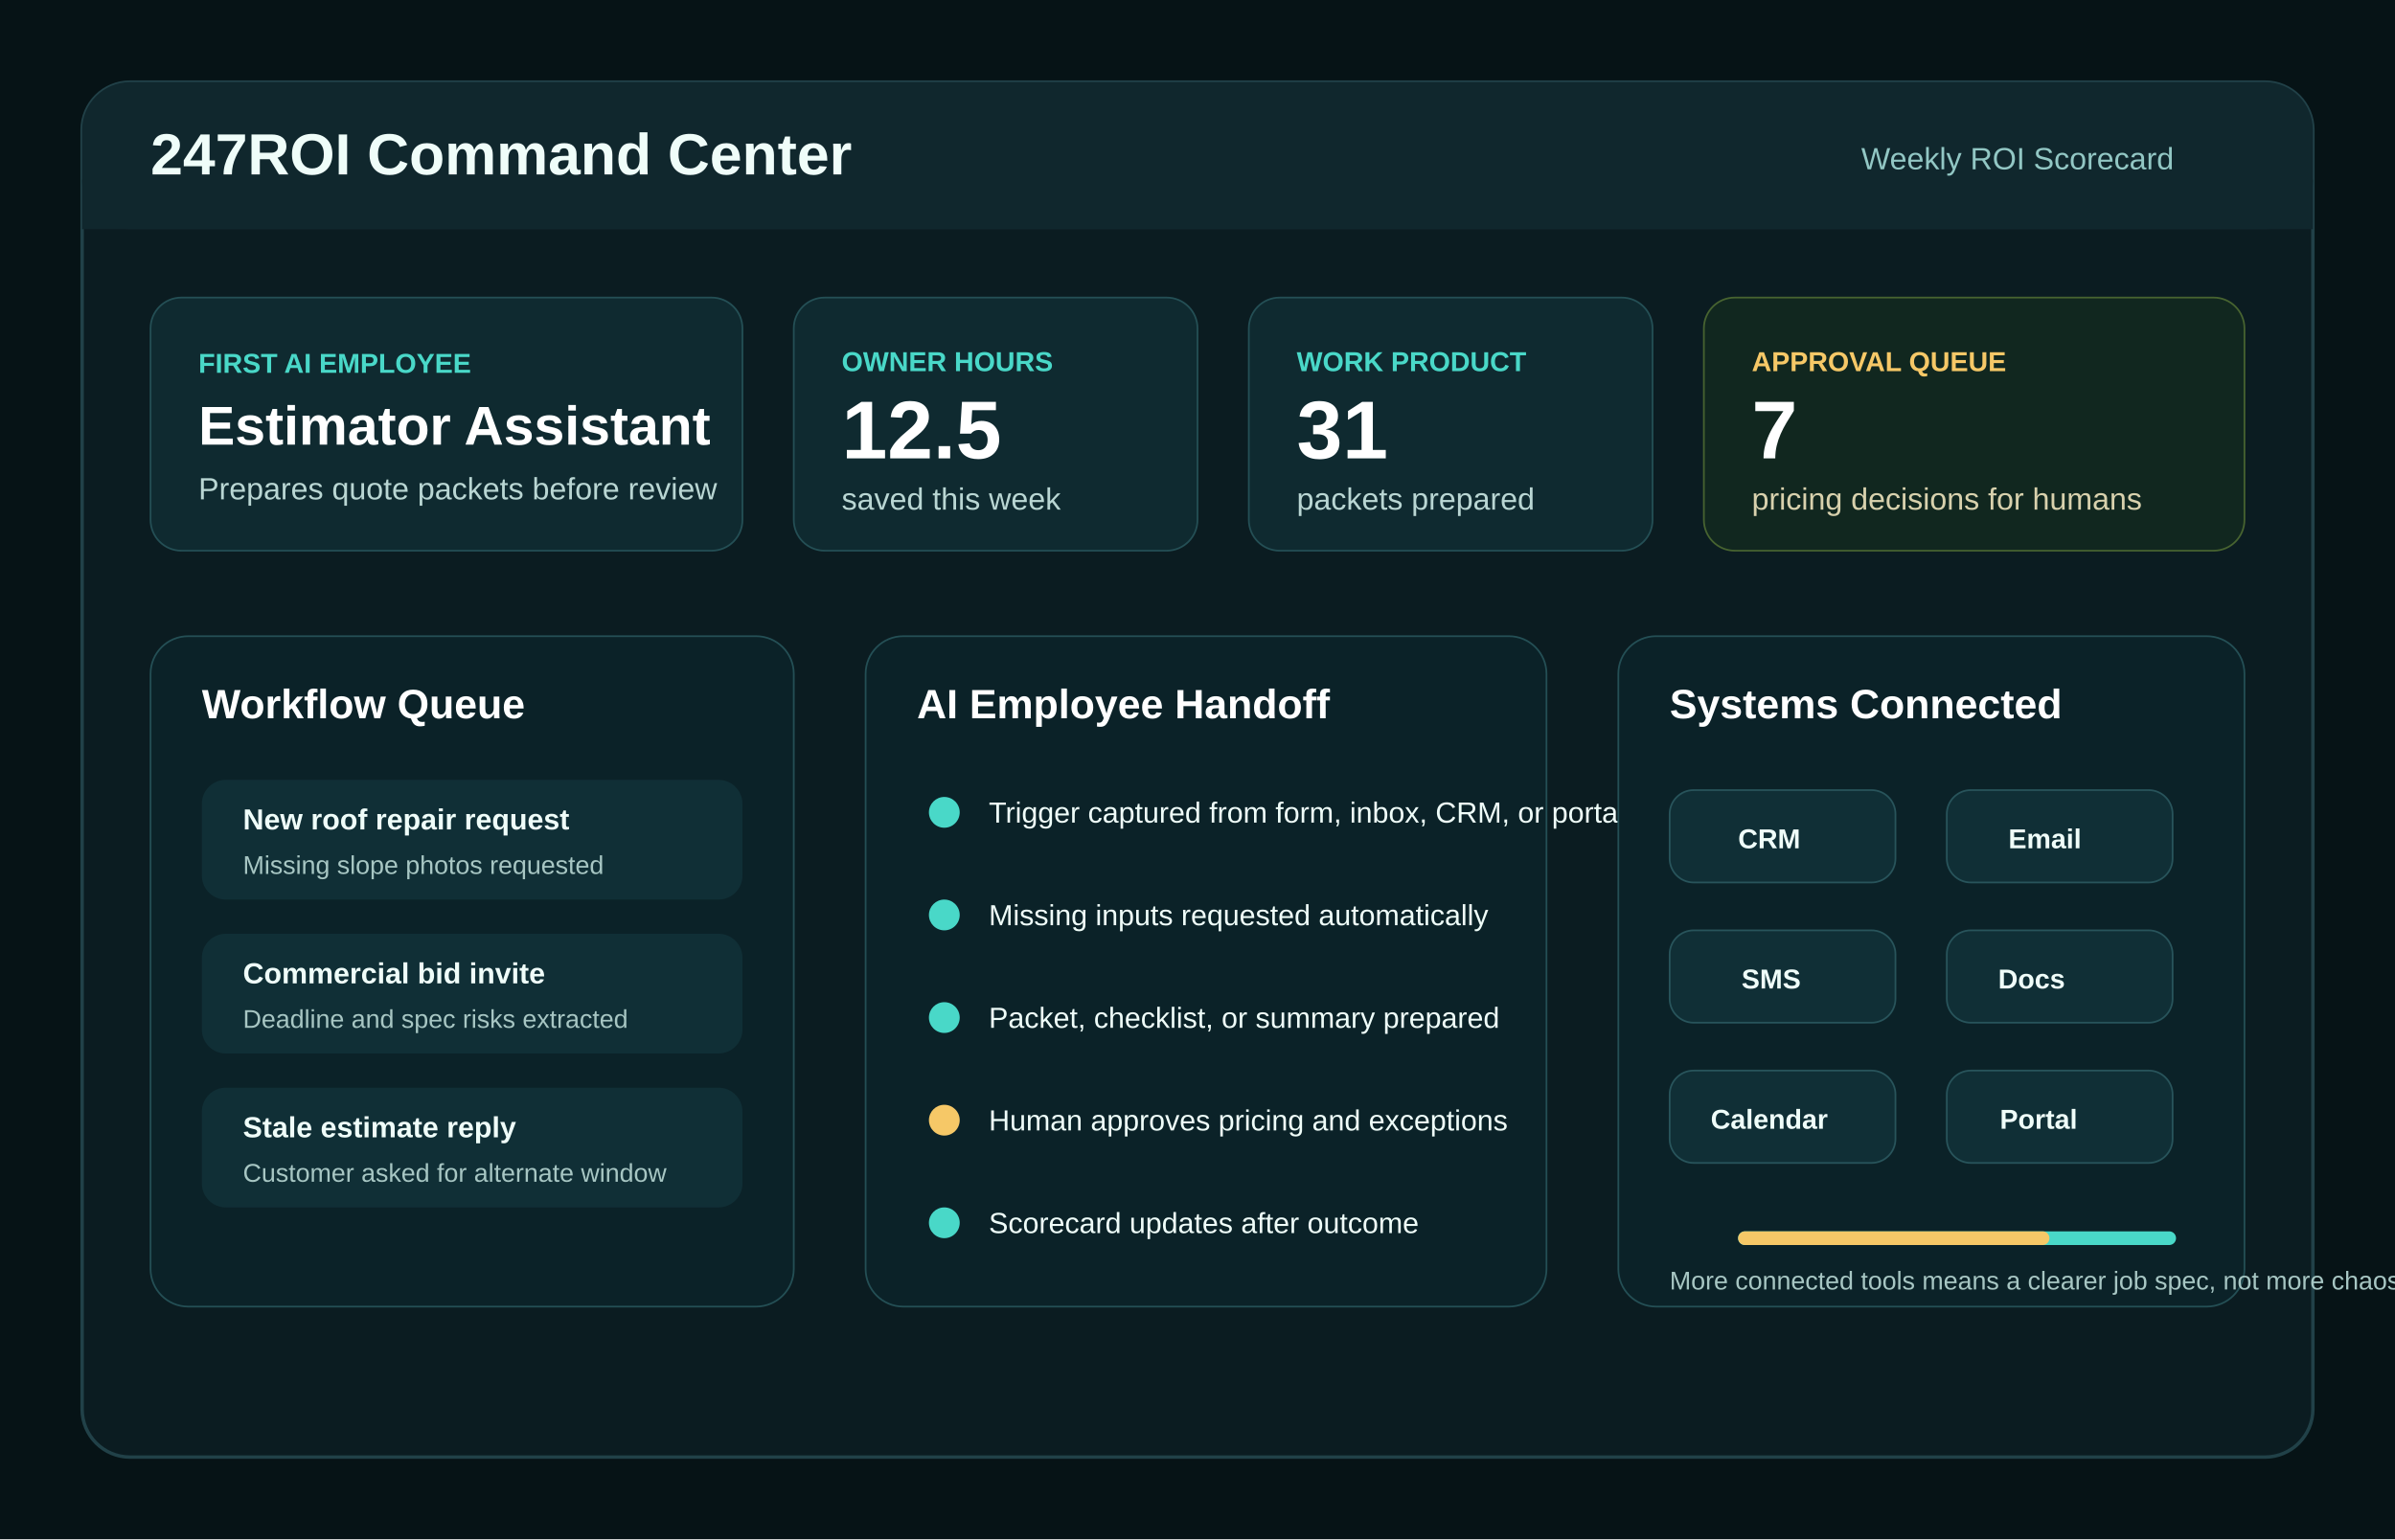
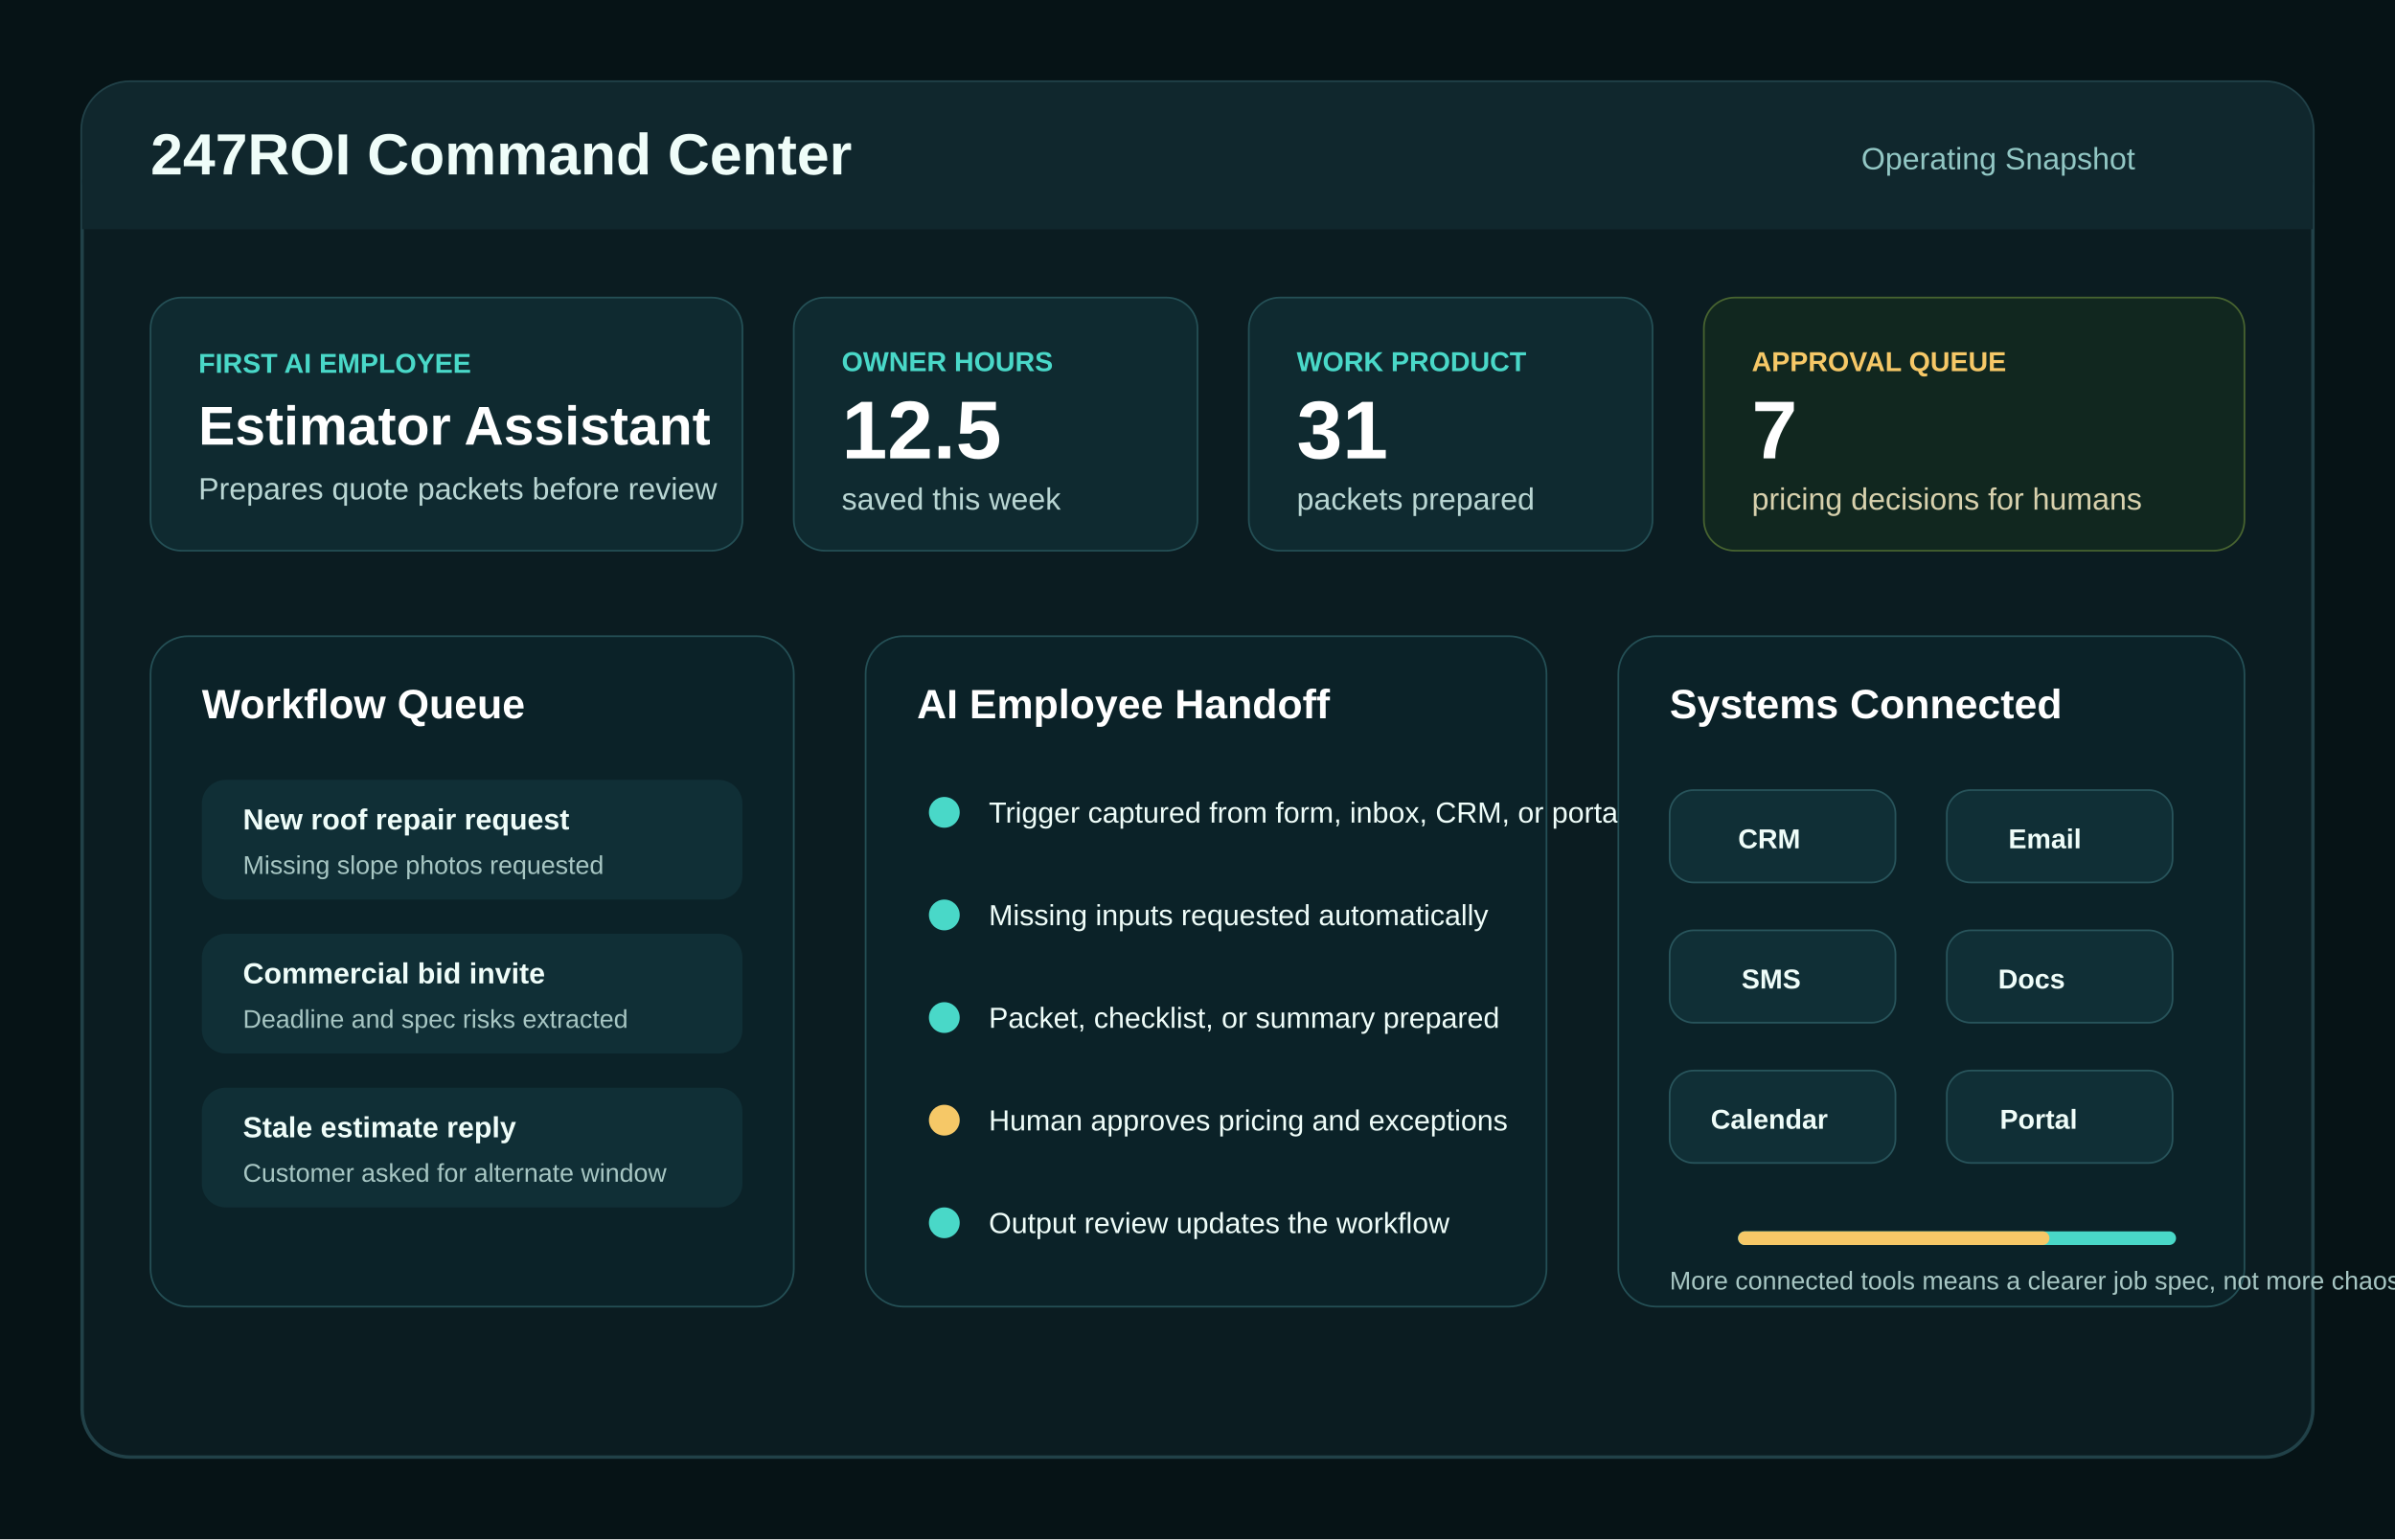
<svg xmlns="http://www.w3.org/2000/svg" width="1400" height="900" viewBox="0 0 1400 900" role="img" aria-labelledby="title desc">
  <rect width="1400" height="900" fill="#061316" />
  <rect x="48" y="48" width="1304" height="804" rx="28" fill="#0b1c21" stroke="#214148" stroke-width="2" />
  <rect x="48" y="48" width="1304" height="86" rx="28" fill="#10272d" />
  <rect x="48" y="105" width="1304" height="29" fill="#10272d" />
  <text x="88" y="102" font-family="Arial, Helvetica, sans-serif" font-size="34" font-weight="700" fill="#effdf9">247ROI Command Center</text>
-   <text x="1088" y="99" font-family="Arial, Helvetica, sans-serif" font-size="18" fill="#92c7c4">Weekly ROI Scorecard</text>
+   <text x="1088" y="99" font-family="Arial, Helvetica, sans-serif" font-size="18" fill="#92c7c4">Operating Snapshot</text>
  <rect x="88" y="174" width="346" height="148" rx="18" fill="#0f2a30" stroke="#244f55" />
  <text x="116" y="218" font-family="Arial, Helvetica, sans-serif" font-size="16" font-weight="700" fill="#49d8c8">FIRST AI EMPLOYEE</text>
  <text x="116" y="260" font-family="Arial, Helvetica, sans-serif" font-size="32" font-weight="700" fill="#ffffff">Estimator Assistant</text>
  <text x="116" y="292" font-family="Arial, Helvetica, sans-serif" font-size="18" fill="#b9d6d3">Prepares quote packets before review</text>
  <rect x="464" y="174" width="236" height="148" rx="18" fill="#0f2a30" stroke="#244f55" />
  <text x="492" y="217" font-family="Arial, Helvetica, sans-serif" font-size="16" font-weight="700" fill="#49d8c8">OWNER HOURS</text>
  <text x="492" y="268" font-family="Arial, Helvetica, sans-serif" font-size="48" font-weight="700" fill="#ffffff">12.5</text>
  <text x="492" y="298" font-family="Arial, Helvetica, sans-serif" font-size="18" fill="#b9d6d3">saved this week</text>
  <rect x="730" y="174" width="236" height="148" rx="18" fill="#0f2a30" stroke="#244f55" />
  <text x="758" y="217" font-family="Arial, Helvetica, sans-serif" font-size="16" font-weight="700" fill="#49d8c8">WORK PRODUCT</text>
  <text x="758" y="268" font-family="Arial, Helvetica, sans-serif" font-size="48" font-weight="700" fill="#ffffff">31</text>
  <text x="758" y="298" font-family="Arial, Helvetica, sans-serif" font-size="18" fill="#b9d6d3">packets prepared</text>
  <rect x="996" y="174" width="316" height="148" rx="18" fill="#11271f" stroke="#476330" />
  <text x="1024" y="217" font-family="Arial, Helvetica, sans-serif" font-size="16" font-weight="700" fill="#f6c867">APPROVAL QUEUE</text>
  <text x="1024" y="268" font-family="Arial, Helvetica, sans-serif" font-size="48" font-weight="700" fill="#ffffff">7</text>
  <text x="1024" y="298" font-family="Arial, Helvetica, sans-serif" font-size="18" fill="#d8d1ad">pricing decisions for humans</text>
  <rect x="88" y="372" width="376" height="392" rx="22" fill="#0b2228" stroke="#244f55" />
  <text x="118" y="420" font-family="Arial, Helvetica, sans-serif" font-size="24" font-weight="700" fill="#ffffff">Workflow Queue</text>
  <g font-family="Arial, Helvetica, sans-serif">
    <rect x="118" y="456" width="316" height="70" rx="14" fill="#102f36" />
    <text x="142" y="485" font-size="17" font-weight="700" fill="#effdf9">New roof repair request</text>
    <text x="142" y="511" font-size="15" fill="#a7c6c3">Missing slope photos requested</text>
    <rect x="118" y="546" width="316" height="70" rx="14" fill="#102f36" />
    <text x="142" y="575" font-size="17" font-weight="700" fill="#effdf9">Commercial bid invite</text>
    <text x="142" y="601" font-size="15" fill="#a7c6c3">Deadline and spec risks extracted</text>
    <rect x="118" y="636" width="316" height="70" rx="14" fill="#102f36" />
    <text x="142" y="665" font-size="17" font-weight="700" fill="#effdf9">Stale estimate reply</text>
    <text x="142" y="691" font-size="15" fill="#a7c6c3">Customer asked for alternate window</text>
  </g>
  <rect x="506" y="372" width="398" height="392" rx="22" fill="#0b2228" stroke="#244f55" />
  <text x="536" y="420" font-family="Arial, Helvetica, sans-serif" font-size="24" font-weight="700" fill="#ffffff">AI Employee Handoff</text>
  <g font-family="Arial, Helvetica, sans-serif" font-size="17">
    <circle cx="552" cy="475" r="9" fill="#49d8c8" />
    <text x="578" y="481" fill="#effdf9">Trigger captured from form, inbox, CRM, or portal</text>
    <circle cx="552" cy="535" r="9" fill="#49d8c8" />
    <text x="578" y="541" fill="#effdf9">Missing inputs requested automatically</text>
    <circle cx="552" cy="595" r="9" fill="#49d8c8" />
    <text x="578" y="601" fill="#effdf9">Packet, checklist, or summary prepared</text>
    <circle cx="552" cy="655" r="9" fill="#f6c867" />
    <text x="578" y="661" fill="#effdf9">Human approves pricing and exceptions</text>
    <circle cx="552" cy="715" r="9" fill="#49d8c8" />
-     <text x="578" y="721" fill="#effdf9">Scorecard updates after outcome</text>
+     <text x="578" y="721" fill="#effdf9">Output review updates the workflow</text>
  </g>
  <rect x="946" y="372" width="366" height="392" rx="22" fill="#0b2228" stroke="#244f55" />
  <text x="976" y="420" font-family="Arial, Helvetica, sans-serif" font-size="24" font-weight="700" fill="#ffffff">Systems Connected</text>
  <g font-family="Arial, Helvetica, sans-serif" font-size="16" font-weight="700">
    <rect x="976" y="462" width="132" height="54" rx="14" fill="#102f36" stroke="#28545b" />
    <text x="1016" y="496" fill="#effdf9">CRM</text>
    <rect x="1138" y="462" width="132" height="54" rx="14" fill="#102f36" stroke="#28545b" />
    <text x="1174" y="496" fill="#effdf9">Email</text>
    <rect x="976" y="544" width="132" height="54" rx="14" fill="#102f36" stroke="#28545b" />
    <text x="1018" y="578" fill="#effdf9">SMS</text>
    <rect x="1138" y="544" width="132" height="54" rx="14" fill="#102f36" stroke="#28545b" />
    <text x="1168" y="578" fill="#effdf9">Docs</text>
    <rect x="976" y="626" width="132" height="54" rx="14" fill="#102f36" stroke="#28545b" />
    <text x="1000" y="660" fill="#effdf9">Calendar</text>
    <rect x="1138" y="626" width="132" height="54" rx="14" fill="#102f36" stroke="#28545b" />
    <text x="1169" y="660" fill="#effdf9">Portal</text>
  </g>
  <path d="M1020 724 H1268" stroke="#49d8c8" stroke-width="8" stroke-linecap="round" />
  <path d="M1020 724 H1194" stroke="#f6c867" stroke-width="8" stroke-linecap="round" />
  <text x="976" y="754" font-family="Arial, Helvetica, sans-serif" font-size="15" fill="#a7c6c3">More connected tools means a clearer job spec, not more chaos.</text>
</svg>
